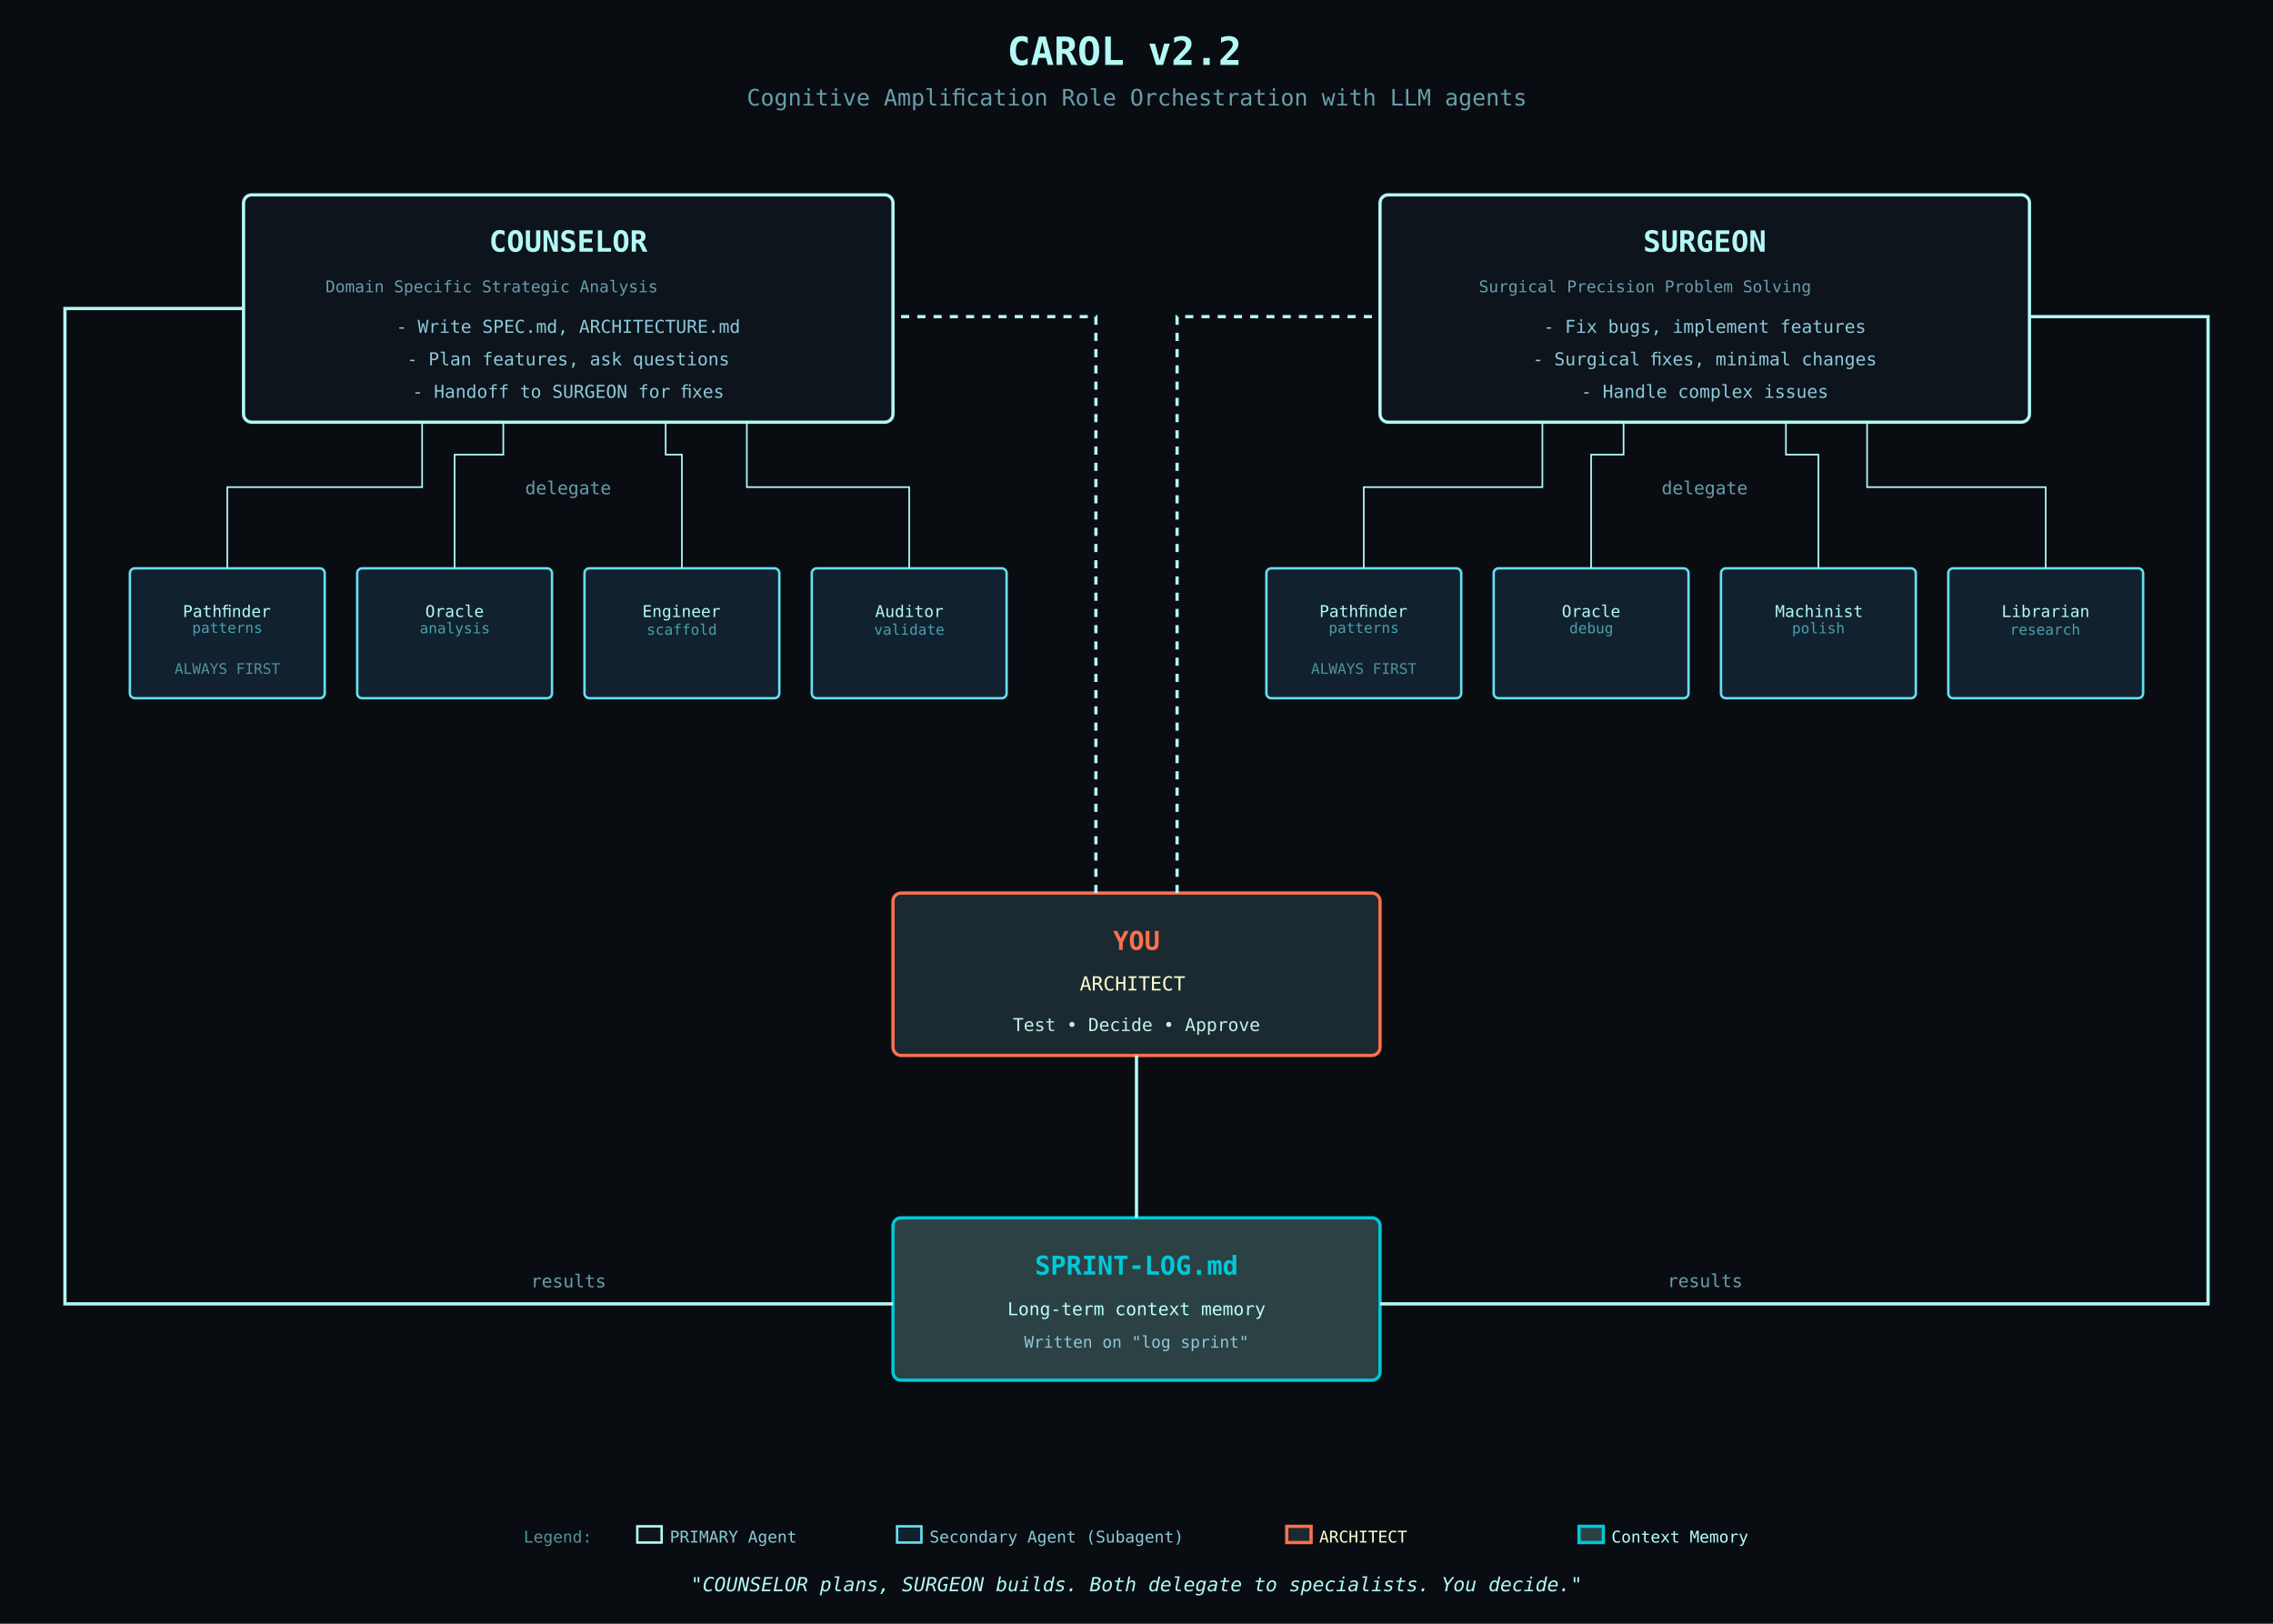
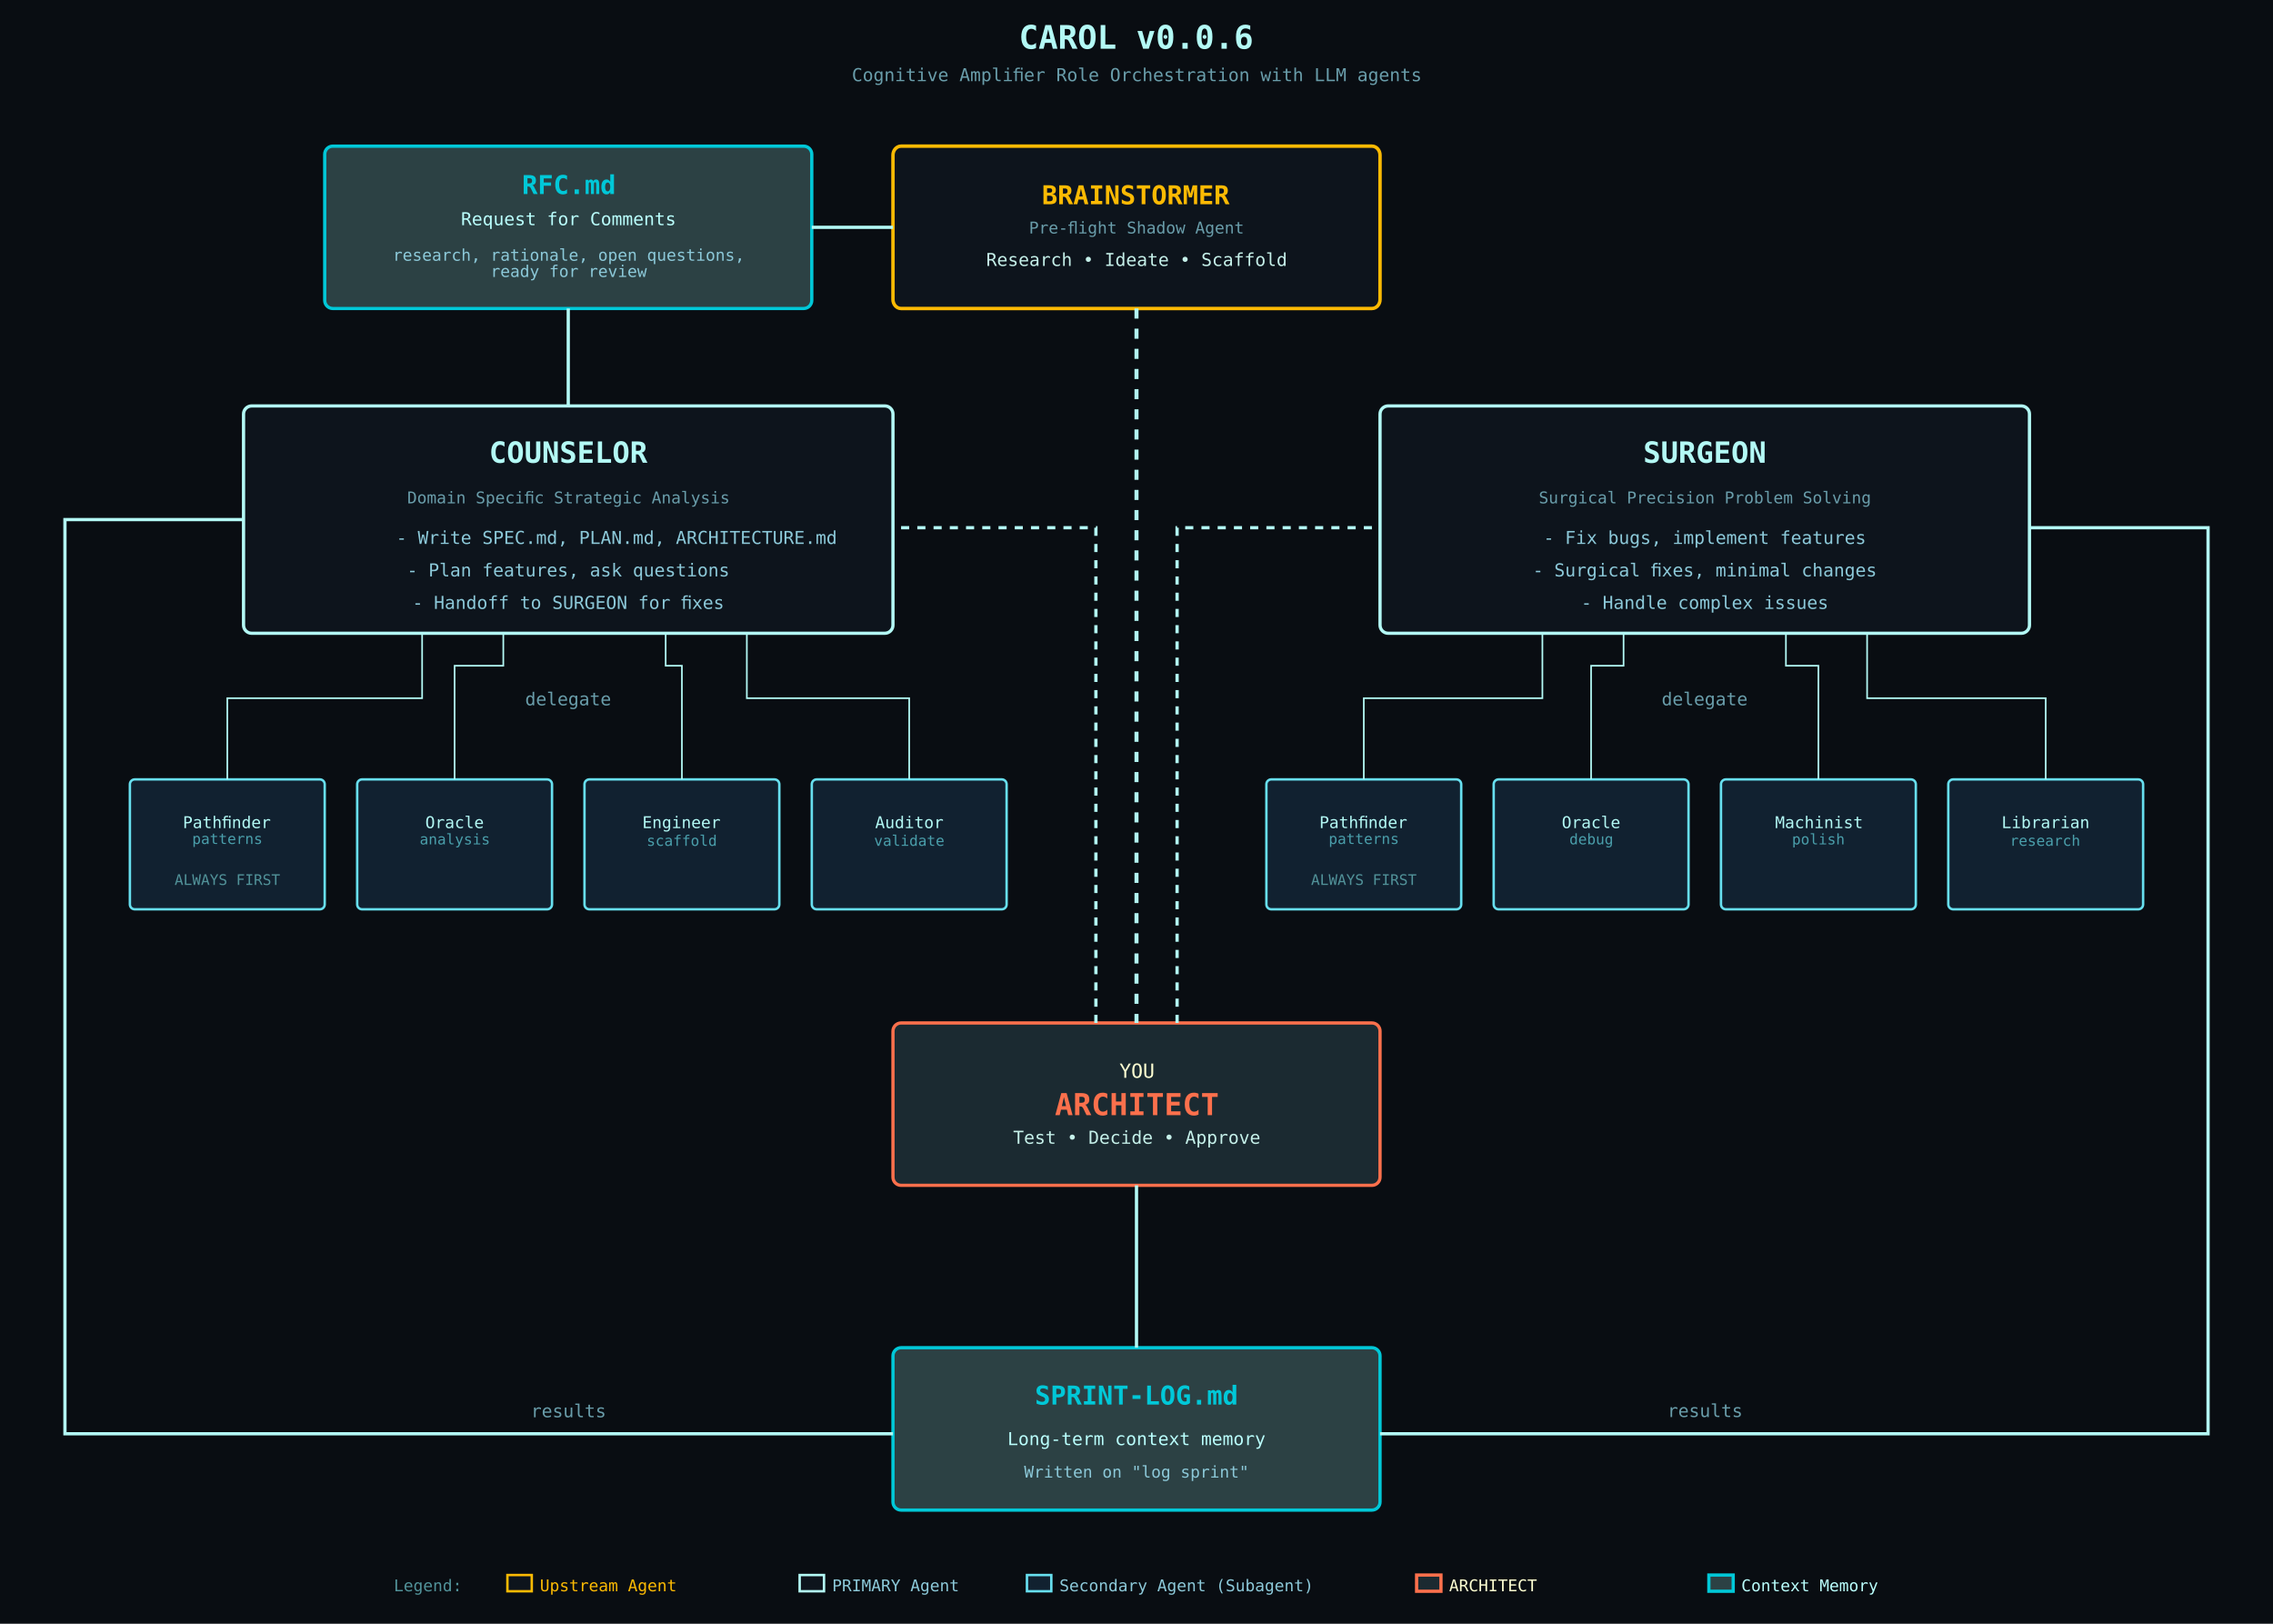
<svg xmlns="http://www.w3.org/2000/svg" width="1400px" height="1000px" version="1.1" xml:space="preserve" style="fill-rule:evenodd;clip-rule:evenodd;">
-   <rect x="0" y="0" width="1400" height="1000" style="fill:rgb(9,13,18);" />
-   <text x="620.309px" y="40px" style="font-family:'Menlo-Bold', 'Menlo', monospace;font-weight:700;font-size:24px;fill:rgb(179,249,245);">CAROL v2.2</text>
-   <text x="460px" y="65px" style="font-family:'Menlo-Regular', 'Menlo', monospace;font-size:14px;fill:rgb(105,157,170);">Cognitive Ampliﬁcation Role Orchestration with LLM agents</text>
+   <rect x="0" y="0" width="1400" height="1000" style="fill:#090d12;" />
+   <text x="627.554px" y="30px" style="font-family:'Menlo-Bold', 'Menlo', monospace;font-weight:700;font-size:20px;fill:#b3f9f5;">CAROL v0.0.6</text>
+   <text x="524.674px" y="50px" style="font-family:'Menlo-Regular', 'Menlo', monospace;font-size:11px;fill:#699daa;">Cognitive Ampliﬁer Role Orchestration with LLM agents</text>
  <g>
-     <path d="M550,125L550,255C550,257.76 547.76,260 545,260L155,260C152.24,260 150,257.76 150,255L150,125C150,122.24 152.24,120 155,120L545,120C547.76,120 550,122.24 550,125Z" style="fill:rgb(13,20,28);stroke:rgb(179,249,245);stroke-width:2px;" />
-     <path d="M1250,125L1250,255C1250,257.76 1247.76,260 1245,260L855,260C852.24,260 850,257.76 850,255L850,125C850,122.24 852.24,120 855,120L1245,120C1247.76,120 1250,122.24 1250,125Z" style="fill:rgb(13,20,28);stroke:rgb(179,249,245);stroke-width:2px;" />
+     <g>
+       <path d="M850,95.556L850,184.444C850,187.511 847.76,190 845,190L555,190C552.24,190 550,187.511 550,184.444L550,95.556C550,92.489 552.24,90 555,90L845,90C847.76,90 850,92.489 850,95.556Z" style="fill:#0d141c;stroke:#fcba03;stroke-width:2.11px;" />
+       <g>
+         <text x="641.715px" y="125.793px" style="font-family:'Menlo-Bold', 'Menlo', monospace;font-weight:700;font-size:16px;fill:#fcba03;">BRAINSTORMER</text>
+         <text x="633.784px" y="143.793px" style="font-family:'Menlo-Regular', 'Menlo', monospace;font-size:10px;fill:#699daa;">Pre-ﬂight Shadow Agent</text>
+         <text x="607.413px" y="163.793px" style="font-family:'Menlo-Regular', 'Menlo', monospace;font-size:11px;fill:#c5f0e9;">Research • Ideate • Scaffold</text>
+       </g>
+     </g>
  </g>
  <g>
-     <text x="301.234px" y="155px" style="font-family:'Menlo-Bold', 'Menlo', monospace;font-weight:700;font-size:18px;fill:rgb(179,249,245);">COUNSELOR</text>
-     <text x="200.489px" y="180px" style="font-family:'Menlo-Regular', 'Menlo', monospace;font-size:10px;fill:rgb(105,157,170);">Domain Specific Strategic Analysis</text>
-     <text x="244.039px" y="205px" style="font-family:'Menlo-Regular', 'Menlo', monospace;font-size:11px;fill:rgb(140,201,217);">- Write SPEC.md, ARCHITECTURE.md</text>
-     <text x="250.662px" y="225px" style="font-family:'Menlo-Regular', 'Menlo', monospace;font-size:11px;fill:rgb(140,201,217);">- Plan features, ask questions</text>
-     <text x="253.973px" y="245px" style="font-family:'Menlo-Regular', 'Menlo', monospace;font-size:11px;fill:rgb(140,201,217);">- Handoff to SURGEON for ﬁxes</text>
-     <text x="1012.071px" y="155px" style="font-family:'Menlo-Bold', 'Menlo', monospace;font-weight:700;font-size:18px;fill:rgb(179,249,245);">SURGEON</text>
-     <text x="910.877px" y="180px" style="font-family:'Menlo-Regular', 'Menlo', monospace;font-size:10px;fill:rgb(105,157,170);">Surgical Precision Problem Solving</text>
-     <text x="950.662px" y="205px" style="font-family:'Menlo-Regular', 'Menlo', monospace;font-size:11px;fill:rgb(140,201,217);">- Fix bugs, implement features</text>
-     <text x="944.039px" y="225px" style="font-family:'Menlo-Regular', 'Menlo', monospace;font-size:11px;fill:rgb(140,201,217);">- Surgical ﬁxes, minimal changes</text>
-     <text x="973.841px" y="245px" style="font-family:'Menlo-Regular', 'Menlo', monospace;font-size:11px;fill:rgb(140,201,217);">- Handle complex issues</text>
+     <path d="M550,255L550,385C550,387.76 547.76,390 545,390L155,390C152.24,390 150,387.76 150,385L150,255C150,252.24 152.24,250 155,250L545,250C547.76,250 550,252.24 550,255Z" style="fill:#0d141c;stroke:#b3f9f5;stroke-width:2px;" />
+     <path d="M1250,255L1250,385C1250,387.76 1247.76,390 1245,390L855,390C852.24,390 850,387.76 850,385L850,255C850,252.24 852.24,250 855,250L1245,250C1247.76,250 1250,252.24 1250,255Z" style="fill:#0d141c;stroke:#b3f9f5;stroke-width:2px;" />
  </g>
  <g>
-     <path d="M200,353L200,427C200,428.656 198.656,430 197,430L83,430C81.344,430 80,428.656 80,427L80,353C80,351.344 81.344,350 83,350L197,350C198.656,350 200,351.344 200,353Z" style="fill:rgb(17,33,48);stroke:rgb(103,223,239);stroke-width:1.5px;" />
-     <path d="M340,353L340,427C340,428.656 338.656,430 337,430L223,430C221.344,430 220,428.656 220,427L220,353C220,351.344 221.344,350 223,350L337,350C338.656,350 340,351.344 340,353Z" style="fill:rgb(17,33,48);stroke:rgb(103,223,239);stroke-width:1.5px;" />
-     <path d="M480,353L480,427C480,428.656 478.656,430 477,430L363,430C361.344,430 360,428.656 360,427L360,353C360,351.344 361.344,350 363,350L477,350C478.656,350 480,351.344 480,353Z" style="fill:rgb(17,33,48);stroke:rgb(103,223,239);stroke-width:1.5px;" />
-     <path d="M620,353L620,427C620,428.656 618.656,430 617,430L503,430C501.344,430 500,428.656 500,427L500,353C500,351.344 501.344,350 503,350L617,350C618.656,350 620,351.344 620,353Z" style="fill:rgb(17,33,48);stroke:rgb(103,223,239);stroke-width:1.5px;" />
-     <path d="M900,353L900,427C900,428.656 898.656,430 897,430L783,430C781.344,430 780,428.656 780,427L780,353C780,351.344 781.344,350 783,350L897,350C898.656,350 900,351.344 900,353Z" style="fill:rgb(17,33,48);stroke:rgb(103,223,239);stroke-width:1.5px;" />
-     <path d="M1040,353L1040,427C1040,428.656 1038.656,430 1037,430L923,430C921.344,430 920,428.656 920,427L920,353C920,351.344 921.344,350 923,350L1037,350C1038.656,350 1040,351.344 1040,353Z" style="fill:rgb(17,33,48);stroke:rgb(103,223,239);stroke-width:1.5px;" />
-     <path d="M1180,353L1180,427C1180,428.656 1178.656,430 1177,430L1063,430C1061.344,430 1060,428.656 1060,427L1060,353C1060,351.344 1061.344,350 1063,350L1177,350C1178.656,350 1180,351.344 1180,353Z" style="fill:rgb(17,33,48);stroke:rgb(103,223,239);stroke-width:1.5px;" />
-     <path d="M1320,353L1320,427C1320,428.656 1318.656,430 1317,430L1203,430C1201.344,430 1200,428.656 1200,427L1200,353C1200,351.344 1201.344,350 1203,350L1317,350C1318.656,350 1320,351.344 1320,353Z" style="fill:rgb(17,33,48);stroke:rgb(103,223,239);stroke-width:1.5px;" />
+     <text x="301.234px" y="285px" style="font-family:'Menlo-Bold', 'Menlo', monospace;font-weight:700;font-size:18px;fill:#b3f9f5;">COUNSELOR</text>
+     <text x="250.823px" y="310px" style="font-family:'Menlo-Regular', 'Menlo', monospace;font-size:10px;fill:#699daa;">Domain Speciﬁc Strategic Analysis</text>
+     <text x="244.039px" y="335px" style="font-family:'Menlo-Regular', 'Menlo', monospace;font-size:11px;fill:#8cc9d9;">- Write SPEC.md, PLAN.md, ARCHITECTURE.md</text>
+     <text x="250.662px" y="355px" style="font-family:'Menlo-Regular', 'Menlo', monospace;font-size:11px;fill:#8cc9d9;">- Plan features, ask questions</text>
+     <text x="253.973px" y="375px" style="font-family:'Menlo-Regular', 'Menlo', monospace;font-size:11px;fill:#8cc9d9;">- Handoff to SURGEON for ﬁxes</text>
+     <text x="1012.071px" y="285px" style="font-family:'Menlo-Bold', 'Menlo', monospace;font-weight:700;font-size:18px;fill:#b3f9f5;">SURGEON</text>
+     <text x="947.778px" y="310px" style="font-family:'Menlo-Regular', 'Menlo', monospace;font-size:10px;fill:#699daa;">Surgical Precision Problem Solving</text>
+     <text x="950.662px" y="335px" style="font-family:'Menlo-Regular', 'Menlo', monospace;font-size:11px;fill:#8cc9d9;">- Fix bugs, implement features</text>
+     <text x="944.039px" y="355px" style="font-family:'Menlo-Regular', 'Menlo', monospace;font-size:11px;fill:#8cc9d9;">- Surgical ﬁxes, minimal changes</text>
+     <text x="973.841px" y="375px" style="font-family:'Menlo-Regular', 'Menlo', monospace;font-size:11px;fill:#8cc9d9;">- Handle complex issues</text>
  </g>
  <g>
-     <text x="112.617px" y="380px" style="font-family:'Menlo-Regular', 'Menlo', monospace;font-size:10px;fill:rgb(179,249,245);">Pathﬁnder</text>
-     <text x="118.355px" y="389.758px" style="font-family:'Menlo-Regular', 'Menlo', monospace;font-size:9px;fill:rgb(74,159,171);">patterns</text>
-     <text x="107.511px" y="415px" style="font-family:'Menlo-Regular', 'Menlo', monospace;font-size:9px;fill:rgb(81,146,153);">ALWAYS FIRST</text>
-     <text x="261.929px" y="380px" style="font-family:'Menlo-Regular', 'Menlo', monospace;font-size:10px;fill:rgb(179,249,245);">Oracle</text>
-     <text x="258.48px" y="390.031px" style="font-family:'Menlo-Regular', 'Menlo', monospace;font-size:9px;fill:rgb(74,159,171);">analysis</text>
-     <text x="395.627px" y="380px" style="font-family:'Menlo-Regular', 'Menlo', monospace;font-size:10px;fill:rgb(179,249,245);">Engineer</text>
-     <text x="398.278px" y="390.903px" style="font-family:'Menlo-Regular', 'Menlo', monospace;font-size:9px;fill:rgb(74,159,171);">scaffold</text>
-     <text x="539.028px" y="380px" style="font-family:'Menlo-Regular', 'Menlo', monospace;font-size:10px;fill:rgb(179,249,245);">Auditor</text>
-     <text x="538.355px" y="390.903px" style="font-family:'Menlo-Regular', 'Menlo', monospace;font-size:9px;fill:rgb(74,159,171);">validate</text>
-     <text x="812.617px" y="380px" style="font-family:'Menlo-Regular', 'Menlo', monospace;font-size:10px;fill:rgb(179,249,245);">Pathﬁnder</text>
-     <text x="818.355px" y="389.758px" style="font-family:'Menlo-Regular', 'Menlo', monospace;font-size:9px;fill:rgb(74,159,171);">patterns</text>
-     <text x="807.511px" y="415px" style="font-family:'Menlo-Regular', 'Menlo', monospace;font-size:9px;fill:rgb(81,146,153);">ALWAYS FIRST</text>
-     <text x="961.929px" y="380px" style="font-family:'Menlo-Regular', 'Menlo', monospace;font-size:10px;fill:rgb(179,249,245);">Oracle</text>
-     <text x="966.603px" y="389.987px" style="font-family:'Menlo-Regular', 'Menlo', monospace;font-size:9px;fill:rgb(74,159,171);">debug</text>
-     <text x="1093.311px" y="380px" style="font-family:'Menlo-Regular', 'Menlo', monospace;font-size:10px;fill:rgb(179,249,245);">Machinist</text>
-     <text x="1103.727px" y="390.031px" style="font-family:'Menlo-Regular', 'Menlo', monospace;font-size:9px;fill:rgb(74,159,171);">polish</text>
-     <text x="1232.827px" y="380px" style="font-family:'Menlo-Regular', 'Menlo', monospace;font-size:10px;fill:rgb(179,249,245);">Librarian</text>
-     <text x="1237.931px" y="390.89px" style="font-family:'Menlo-Regular', 'Menlo', monospace;font-size:9px;fill:rgb(74,159,171);">research</text>
+     <path d="M200,483L200,557C200,558.656 198.656,560 197,560L83,560C81.344,560 80,558.656 80,557L80,483C80,481.344 81.344,480 83,480L197,480C198.656,480 200,481.344 200,483Z" style="fill:#112130;stroke:#67dfef;stroke-width:1.5px;" />
+     <path d="M340,483L340,557C340,558.656 338.656,560 337,560L223,560C221.344,560 220,558.656 220,557L220,483C220,481.344 221.344,480 223,480L337,480C338.656,480 340,481.344 340,483Z" style="fill:#112130;stroke:#67dfef;stroke-width:1.5px;" />
+     <path d="M480,483L480,557C480,558.656 478.656,560 477,560L363,560C361.344,560 360,558.656 360,557L360,483C360,481.344 361.344,480 363,480L477,480C478.656,480 480,481.344 480,483Z" style="fill:#112130;stroke:#67dfef;stroke-width:1.5px;" />
+     <path d="M620,483L620,557C620,558.656 618.656,560 617,560L503,560C501.344,560 500,558.656 500,557L500,483C500,481.344 501.344,480 503,480L617,480C618.656,480 620,481.344 620,483Z" style="fill:#112130;stroke:#67dfef;stroke-width:1.5px;" />
+     <path d="M900,483L900,557C900,558.656 898.656,560 897,560L783,560C781.344,560 780,558.656 780,557L780,483C780,481.344 781.344,480 783,480L897,480C898.656,480 900,481.344 900,483Z" style="fill:#112130;stroke:#67dfef;stroke-width:1.5px;" />
+     <path d="M1040,483L1040,557C1040,558.656 1038.656,560 1037,560L923,560C921.344,560 920,558.656 920,557L920,483C920,481.344 921.344,480 923,480L1037,480C1038.656,480 1040,481.344 1040,483Z" style="fill:#112130;stroke:#67dfef;stroke-width:1.5px;" />
+     <path d="M1180,483L1180,557C1180,558.656 1178.656,560 1177,560L1063,560C1061.344,560 1060,558.656 1060,557L1060,483C1060,481.344 1061.344,480 1063,480L1177,480C1178.656,480 1180,481.344 1180,483Z" style="fill:#112130;stroke:#67dfef;stroke-width:1.5px;" />
+     <path d="M1320,483L1320,557C1320,558.656 1318.656,560 1317,560L1203,560C1201.344,560 1200,558.656 1200,557L1200,483C1200,481.344 1201.344,480 1203,480L1317,480C1318.656,480 1320,481.344 1320,483Z" style="fill:#112130;stroke:#67dfef;stroke-width:1.5px;" />
  </g>
  <g>
-     <path d="M850,755L850,845C850,847.76 847.76,850 845,850L555,850C552.24,850 550,847.76 550,845L550,755C550,752.24 552.24,750 555,750L845,750C847.76,750 850,752.24 850,755Z" style="fill:rgb(44,65,68);stroke:rgb(0,200,216);stroke-width:2px;" />
+     <text x="112.617px" y="510px" style="font-family:'Menlo-Regular', 'Menlo', monospace;font-size:10px;fill:#b3f9f5;">Pathﬁnder</text>
+     <text x="118.355px" y="519.758px" style="font-family:'Menlo-Regular', 'Menlo', monospace;font-size:9px;fill:#4a9fab;">patterns</text>
+     <text x="107.511px" y="545px" style="font-family:'Menlo-Regular', 'Menlo', monospace;font-size:9px;fill:#519299;">ALWAYS FIRST</text>
+     <text x="261.929px" y="510px" style="font-family:'Menlo-Regular', 'Menlo', monospace;font-size:10px;fill:#b3f9f5;">Oracle</text>
+     <text x="258.48px" y="520.031px" style="font-family:'Menlo-Regular', 'Menlo', monospace;font-size:9px;fill:#4a9fab;">analysis</text>
+     <text x="395.627px" y="510px" style="font-family:'Menlo-Regular', 'Menlo', monospace;font-size:10px;fill:#b3f9f5;">Engineer</text>
+     <text x="398.278px" y="520.903px" style="font-family:'Menlo-Regular', 'Menlo', monospace;font-size:9px;fill:#4a9fab;">scaffold</text>
+     <text x="539.028px" y="510px" style="font-family:'Menlo-Regular', 'Menlo', monospace;font-size:10px;fill:#b3f9f5;">Auditor</text>
+     <text x="538.355px" y="520.903px" style="font-family:'Menlo-Regular', 'Menlo', monospace;font-size:9px;fill:#4a9fab;">validate</text>
+     <text x="812.617px" y="510px" style="font-family:'Menlo-Regular', 'Menlo', monospace;font-size:10px;fill:#b3f9f5;">Pathﬁnder</text>
+     <text x="818.355px" y="519.758px" style="font-family:'Menlo-Regular', 'Menlo', monospace;font-size:9px;fill:#4a9fab;">patterns</text>
+     <text x="807.511px" y="545px" style="font-family:'Menlo-Regular', 'Menlo', monospace;font-size:9px;fill:#519299;">ALWAYS FIRST</text>
+     <text x="961.929px" y="510px" style="font-family:'Menlo-Regular', 'Menlo', monospace;font-size:10px;fill:#b3f9f5;">Oracle</text>
+     <text x="966.603px" y="519.987px" style="font-family:'Menlo-Regular', 'Menlo', monospace;font-size:9px;fill:#4a9fab;">debug</text>
+     <text x="1093.311px" y="510px" style="font-family:'Menlo-Regular', 'Menlo', monospace;font-size:10px;fill:#b3f9f5;">Machinist</text>
+     <text x="1103.727px" y="520.031px" style="font-family:'Menlo-Regular', 'Menlo', monospace;font-size:9px;fill:#4a9fab;">polish</text>
+     <text x="1232.827px" y="510px" style="font-family:'Menlo-Regular', 'Menlo', monospace;font-size:10px;fill:#b3f9f5;">Librarian</text>
+     <text x="1237.931px" y="520.89px" style="font-family:'Menlo-Regular', 'Menlo', monospace;font-size:9px;fill:#4a9fab;">research</text>
  </g>
  <g>
-     <path d="M850,555L850,645C850,647.76 847.76,650 845,650L555,650C552.24,650 550,647.76 550,645L550,555C550,552.24 552.24,550 555,550L845,550C847.76,550 850,552.24 850,555Z" style="fill:rgb(27,42,49);stroke:rgb(252,112,76);stroke-width:2px;" />
+     <g>
+       <path d="M850,835L850,925C850,927.76 847.76,930 845,930L555,930C552.24,930 550,927.76 550,925L550,835C550,832.24 552.24,830 555,830L845,830C847.76,830 850,832.24 850,835Z" style="fill:#2c4144;stroke:#00c8d8;stroke-width:2px;" />
+       <g>
+         <text x="637.387px" y="865px" style="font-family:'Menlo-Bold', 'Menlo', monospace;font-weight:700;font-size:16px;fill:#00c8d8;">SPRINT-LOG.md</text>
+         <text x="620.529px" y="890px" style="font-family:'Menlo-Regular', 'Menlo', monospace;font-size:11px;fill:#bafffd;">Long-term context memory</text>
+         <text x="630.764px" y="910px" style="font-family:'Menlo-Regular', 'Menlo', monospace;font-size:10px;fill:#8cc9d9;">Written on "log sprint"</text>
+       </g>
+     </g>
+     <g>
+       <path d="M500,95L500,185C500,187.76 497.76,190 495,190L205,190C202.24,190 200,187.76 200,185L200,95C200,92.24 202.24,90 205,90L495,90C497.76,90 500,92.24 500,95Z" style="fill:#2c4144;stroke:#00c8d8;stroke-width:2px;" />
+       <g>
+         <text x="321.531px" y="119.497px" style="font-family:'Menlo-Bold', 'Menlo', monospace;font-weight:700;font-size:16px;fill:#00c8d8;">RFC.md</text>
+         <text x="283.936px" y="138.71px" style="font-family:'Menlo-Regular', 'Menlo', monospace;font-size:11px;fill:#bafffd;">Request for Comments</text>
+         <g>
+           <text x="241.917px" y="160.579px" style="font-family:'Menlo-Regular', 'Menlo', monospace;font-size:10px;fill:#8cc9d9;">research, rationale, open questions,</text>
+           <text x="302.122px" y="170.579px" style="font-family:'Menlo-Regular', 'Menlo', monospace;font-size:10px;fill:#8cc9d9;">ready for review</text>
+         </g>
+       </g>
+     </g>
  </g>
  <g>
-     <text x="685.551px" y="585px" style="font-family:'Menlo-Bold', 'Menlo', monospace;font-weight:700;font-size:16px;fill:rgb(252,112,76);">YOU</text>
-     <text x="665.04px" y="610px" style="font-family:'Menlo-Regular', 'Menlo', monospace;font-size:12px;fill:rgb(254,255,210);">ARCHITECT</text>
-     <text x="623.841px" y="635px" style="font-family:'Menlo-Regular', 'Menlo', monospace;font-size:11px;fill:rgb(197,240,233);">Test • Decide • Approve</text>
+     <path d="M850,635L850,725C850,727.76 847.76,730 845,730L555,730C552.24,730 550,727.76 550,725L550,635C550,632.24 552.24,630 555,630L845,630C847.76,630 850,632.24 850,635Z" style="fill:#1b2a31;stroke:#fc704c;stroke-width:2px;" />
  </g>
  <g>
-     <text x="637.387px" y="785px" style="font-family:'Menlo-Bold', 'Menlo', monospace;font-weight:700;font-size:16px;fill:rgb(0,200,216);">SPRINT-LOG.md</text>
-     <text x="620.529px" y="810px" style="font-family:'Menlo-Regular', 'Menlo', monospace;font-size:11px;fill:rgb(186,255,253);">Long-term context memory</text>
-     <text x="630.764px" y="830px" style="font-family:'Menlo-Regular', 'Menlo', monospace;font-size:10px;fill:rgb(140,201,217);">Written on "log sprint"</text>
+     <g>
+       <g transform="matrix(18.66229,0,0,18.66229,750.8201,686.7933)">
+             </g>
+       <text x="649.699px" y="686.793px" style="font-family:'Menlo-Bold', 'Menlo', monospace;font-weight:700;font-size:18.662px;fill:#fc704c;">ARCHITECT</text>
+       <g transform="matrix(12,0,0,12,711.1621,663.7793)">
+             </g>
+       <text x="689.488px" y="663.779px" style="font-family:'Menlo-Regular', 'Menlo', monospace;font-size:12px;fill:#feffd2;">YOU</text>
+       <text x="624.018px" y="704.408px" style="font-family:'Menlo-Regular', 'Menlo', monospace;font-size:11px;fill:#c5f0e9;">Test • Decide • Approve</text>
+     </g>
  </g>
  <g>
-     <path d="M260,260L260,300L140,300L140,350" style="fill:none;stroke:rgb(179,249,245);stroke-width:1px;" />
-     <path d="M310,260L310,280L280,280L280,350" style="fill:none;stroke:rgb(179,249,245);stroke-width:1px;" />
-     <path d="M410,260L410,280L420,280L420,350" style="fill:none;stroke:rgb(179,249,245);stroke-width:1px;" />
-     <path d="M460,260L460,300L560,300L560,350" style="fill:none;stroke:rgb(179,249,245);stroke-width:1px;" />
-     <path d="M950,260L950,300L840,300L840,350" style="fill:none;stroke:rgb(179,249,245);stroke-width:1px;" />
-     <path d="M1000,260L1000,280L980,280L980,350" style="fill:none;stroke:rgb(179,249,245);stroke-width:1px;" />
-     <path d="M1100,260L1100,280L1120,280L1120,350" style="fill:none;stroke:rgb(179,249,245);stroke-width:1px;" />
-     <path d="M1150,260L1150,300L1260,300L1260,350" style="fill:none;stroke:rgb(179,249,245);stroke-width:1px;" />
-     <path d="M555,195L675,195L675,550" style="fill:none;stroke:rgb(179,249,245);stroke-width:2px;stroke-dasharray:5,5;" />
-     <path d="M845,195L725,195L725,550" style="fill:none;stroke:rgb(179,249,245);stroke-width:2px;stroke-dasharray:5,5;" />
-     <path d="M850,803L1360,803L1360,195L1250,195" style="fill:none;stroke:rgb(179,249,245);stroke-width:2px;" />
-     <path d="M150,190L40,190L40,803L550,803" style="fill:none;stroke:rgb(179,249,245);stroke-width:2px;" />
-     <path d="M700,650L700,750" style="fill:none;stroke:rgb(179,249,245);stroke-width:2px;" />
+     <path d="M260,390L260,430L140,430L140,480" style="fill:none;stroke:#b3f9f5;stroke-width:1px;" />
+     <path d="M310,390L310,410L280,410L280,480" style="fill:none;stroke:#b3f9f5;stroke-width:1px;" />
+     <path d="M410,390L410,410L420,410L420,480" style="fill:none;stroke:#b3f9f5;stroke-width:1px;" />
+     <path d="M460,390L460,430L560,430L560,480" style="fill:none;stroke:#b3f9f5;stroke-width:1px;" />
+     <path d="M950,390L950,430L840,430L840,480" style="fill:none;stroke:#b3f9f5;stroke-width:1px;" />
+     <path d="M1000,390L1000,410L980,410L980,480" style="fill:none;stroke:#b3f9f5;stroke-width:1px;" />
+     <path d="M1100,390L1100,410L1120,410L1120,480" style="fill:none;stroke:#b3f9f5;stroke-width:1px;" />
+     <path d="M1150,390L1150,430L1260,430L1260,480" style="fill:none;stroke:#b3f9f5;stroke-width:1px;" />
+     <path d="M555,325L675,325L675,630" style="fill:none;stroke:#b3f9f5;stroke-width:2px;stroke-dasharray:5,5;" />
+     <path d="M700,190L700,630" style="fill:none;stroke:#b3f9f5;stroke-width:2.48px;stroke-dasharray:6.206,6.206;" />
+     <path d="M845,325L725,325L725,630" style="fill:none;stroke:#b3f9f5;stroke-width:2px;stroke-dasharray:5,5;" />
+     <path d="M850,883L1360,883L1360,325L1250,325" style="fill:none;stroke:#b3f9f5;stroke-width:2px;" />
+     <path d="M150,320L40,320L40,883L550,883" style="fill:none;stroke:#b3f9f5;stroke-width:2px;" />
+     <path d="M350,190L350,250" style="fill:none;stroke:#b3f9f5;stroke-width:2px;" />
+     <path d="M550,140L500,140" style="fill:none;stroke:#b3f9f5;stroke-width:2px;" />
+     <path d="M700,730L700,830" style="fill:none;stroke:#b3f9f5;stroke-width:2px;" />
  </g>
  <g>
-     <text x="323.445px" y="304.39px" style="font-family:'Menlo-Regular', 'Menlo', monospace;font-size:11px;fill:rgb(105,157,170);">delegate</text>
-     <text x="1023.445px" y="304.39px" style="font-family:'Menlo-Regular', 'Menlo', monospace;font-size:11px;fill:rgb(105,157,170);">delegate</text>
-     <text x="326.982px" y="792.844px" style="font-family:'Menlo-Regular', 'Menlo', monospace;font-size:11px;fill:rgb(105,157,170);">results</text>
-     <text x="1026.982px" y="792.688px" style="font-family:'Menlo-Regular', 'Menlo', monospace;font-size:11px;fill:rgb(105,157,170);">results</text>
+     <text x="323.445px" y="434.39px" style="font-family:'Menlo-Regular', 'Menlo', monospace;font-size:11px;fill:#699daa;">delegate</text>
+     <text x="1023.445px" y="434.39px" style="font-family:'Menlo-Regular', 'Menlo', monospace;font-size:11px;fill:#699daa;">delegate</text>
+     <text x="326.982px" y="872.844px" style="font-family:'Menlo-Regular', 'Menlo', monospace;font-size:11px;fill:#699daa;">results</text>
+     <text x="1026.982px" y="872.688px" style="font-family:'Menlo-Regular', 'Menlo', monospace;font-size:11px;fill:#699daa;">results</text>
  </g>
  <g>
-     <text x="322.527px" y="950px" style="font-family:'Menlo-Regular', 'Menlo', monospace;font-size:10px;fill:rgb(81,146,153);">Legend:</text>
-     <rect x="392.527" y="940" width="15" height="10" style="fill:rgb(13,20,28);stroke:rgb(179,249,245);stroke-width:1.5px;" />
-     <text x="412.527px" y="950px" style="font-family:'Menlo-Regular', 'Menlo', monospace;font-size:10px;fill:rgb(140,201,217);">PRIMARY Agent</text>
-     <rect x="552.527" y="940" width="15" height="10" style="fill:rgb(17,33,48);stroke:rgb(103,223,239);stroke-width:1.5px;" />
-     <text x="572.527px" y="950px" style="font-family:'Menlo-Regular', 'Menlo', monospace;font-size:10px;fill:rgb(140,201,217);">Secondary Agent (Subagent)</text>
-     <rect x="792.527" y="940" width="15" height="10" style="fill:rgb(27,42,49);stroke:rgb(252,112,76);stroke-width:2px;" />
-     <text x="812.527px" y="950px" style="font-family:'Menlo-Regular', 'Menlo', monospace;font-size:10px;fill:rgb(254,255,210);">ARCHITECT</text>
-     <rect x="972.527" y="940" width="15" height="10" style="fill:rgb(44,65,68);stroke:rgb(0,200,216);stroke-width:2px;" />
-     <text x="992.527px" y="950px" style="font-family:'Menlo-Regular', 'Menlo', monospace;font-size:10px;fill:rgb(186,255,253);">Context Memory</text>
+     <g>
+       <text x="242.527px" y="980px" style="font-family:'Menlo-Regular', 'Menlo', monospace;font-size:10px;fill:#519299;">Legend:</text>
+       <rect x="312.527" y="970" width="15" height="10" style="fill:#0d141c;stroke:#fcba03;stroke-width:1.5px;" />
+       <text x="332.527px" y="980px" style="font-family:'Menlo-Regular', 'Menlo', monospace;font-size:10px;fill:#fcba03;">Upstream Agent</text>
+       <rect x="492.527" y="970" width="15" height="10" style="fill:#0d141c;stroke:#b3f9f5;stroke-width:1.5px;" />
+       <text x="512.527px" y="980px" style="font-family:'Menlo-Regular', 'Menlo', monospace;font-size:10px;fill:#8cc9d9;">PRIMARY Agent</text>
+       <rect x="632.527" y="970" width="15" height="10" style="fill:#112130;stroke:#67dfef;stroke-width:1.5px;" />
+       <text x="652.527px" y="980px" style="font-family:'Menlo-Regular', 'Menlo', monospace;font-size:10px;fill:#8cc9d9;">Secondary Agent (Subagent)</text>
+       <rect x="872.527" y="970" width="15" height="10" style="fill:#1b2a31;stroke:#fc704c;stroke-width:2px;" />
+       <text x="892.527px" y="980px" style="font-family:'Menlo-Regular', 'Menlo', monospace;font-size:10px;fill:#feffd2;">ARCHITECT</text>
+       <rect x="1052.527" y="970" width="15" height="10" style="fill:#2c4144;stroke:#00c8d8;stroke-width:2px;" />
+       <text x="1072.527px" y="980px" style="font-family:'Menlo-Regular', 'Menlo', monospace;font-size:10px;fill:#bafffd;">Context Memory</text>
+     </g>
  </g>
-   <text x="425.465px" y="980px" style="font-family:'Menlo-Italic', 'Menlo', monospace;font-style:italic;font-size:12px;fill:rgb(179,249,245);">"COUNSELOR plans, SURGEON builds. Both delegate to specialists. You decide."</text>
</svg>
